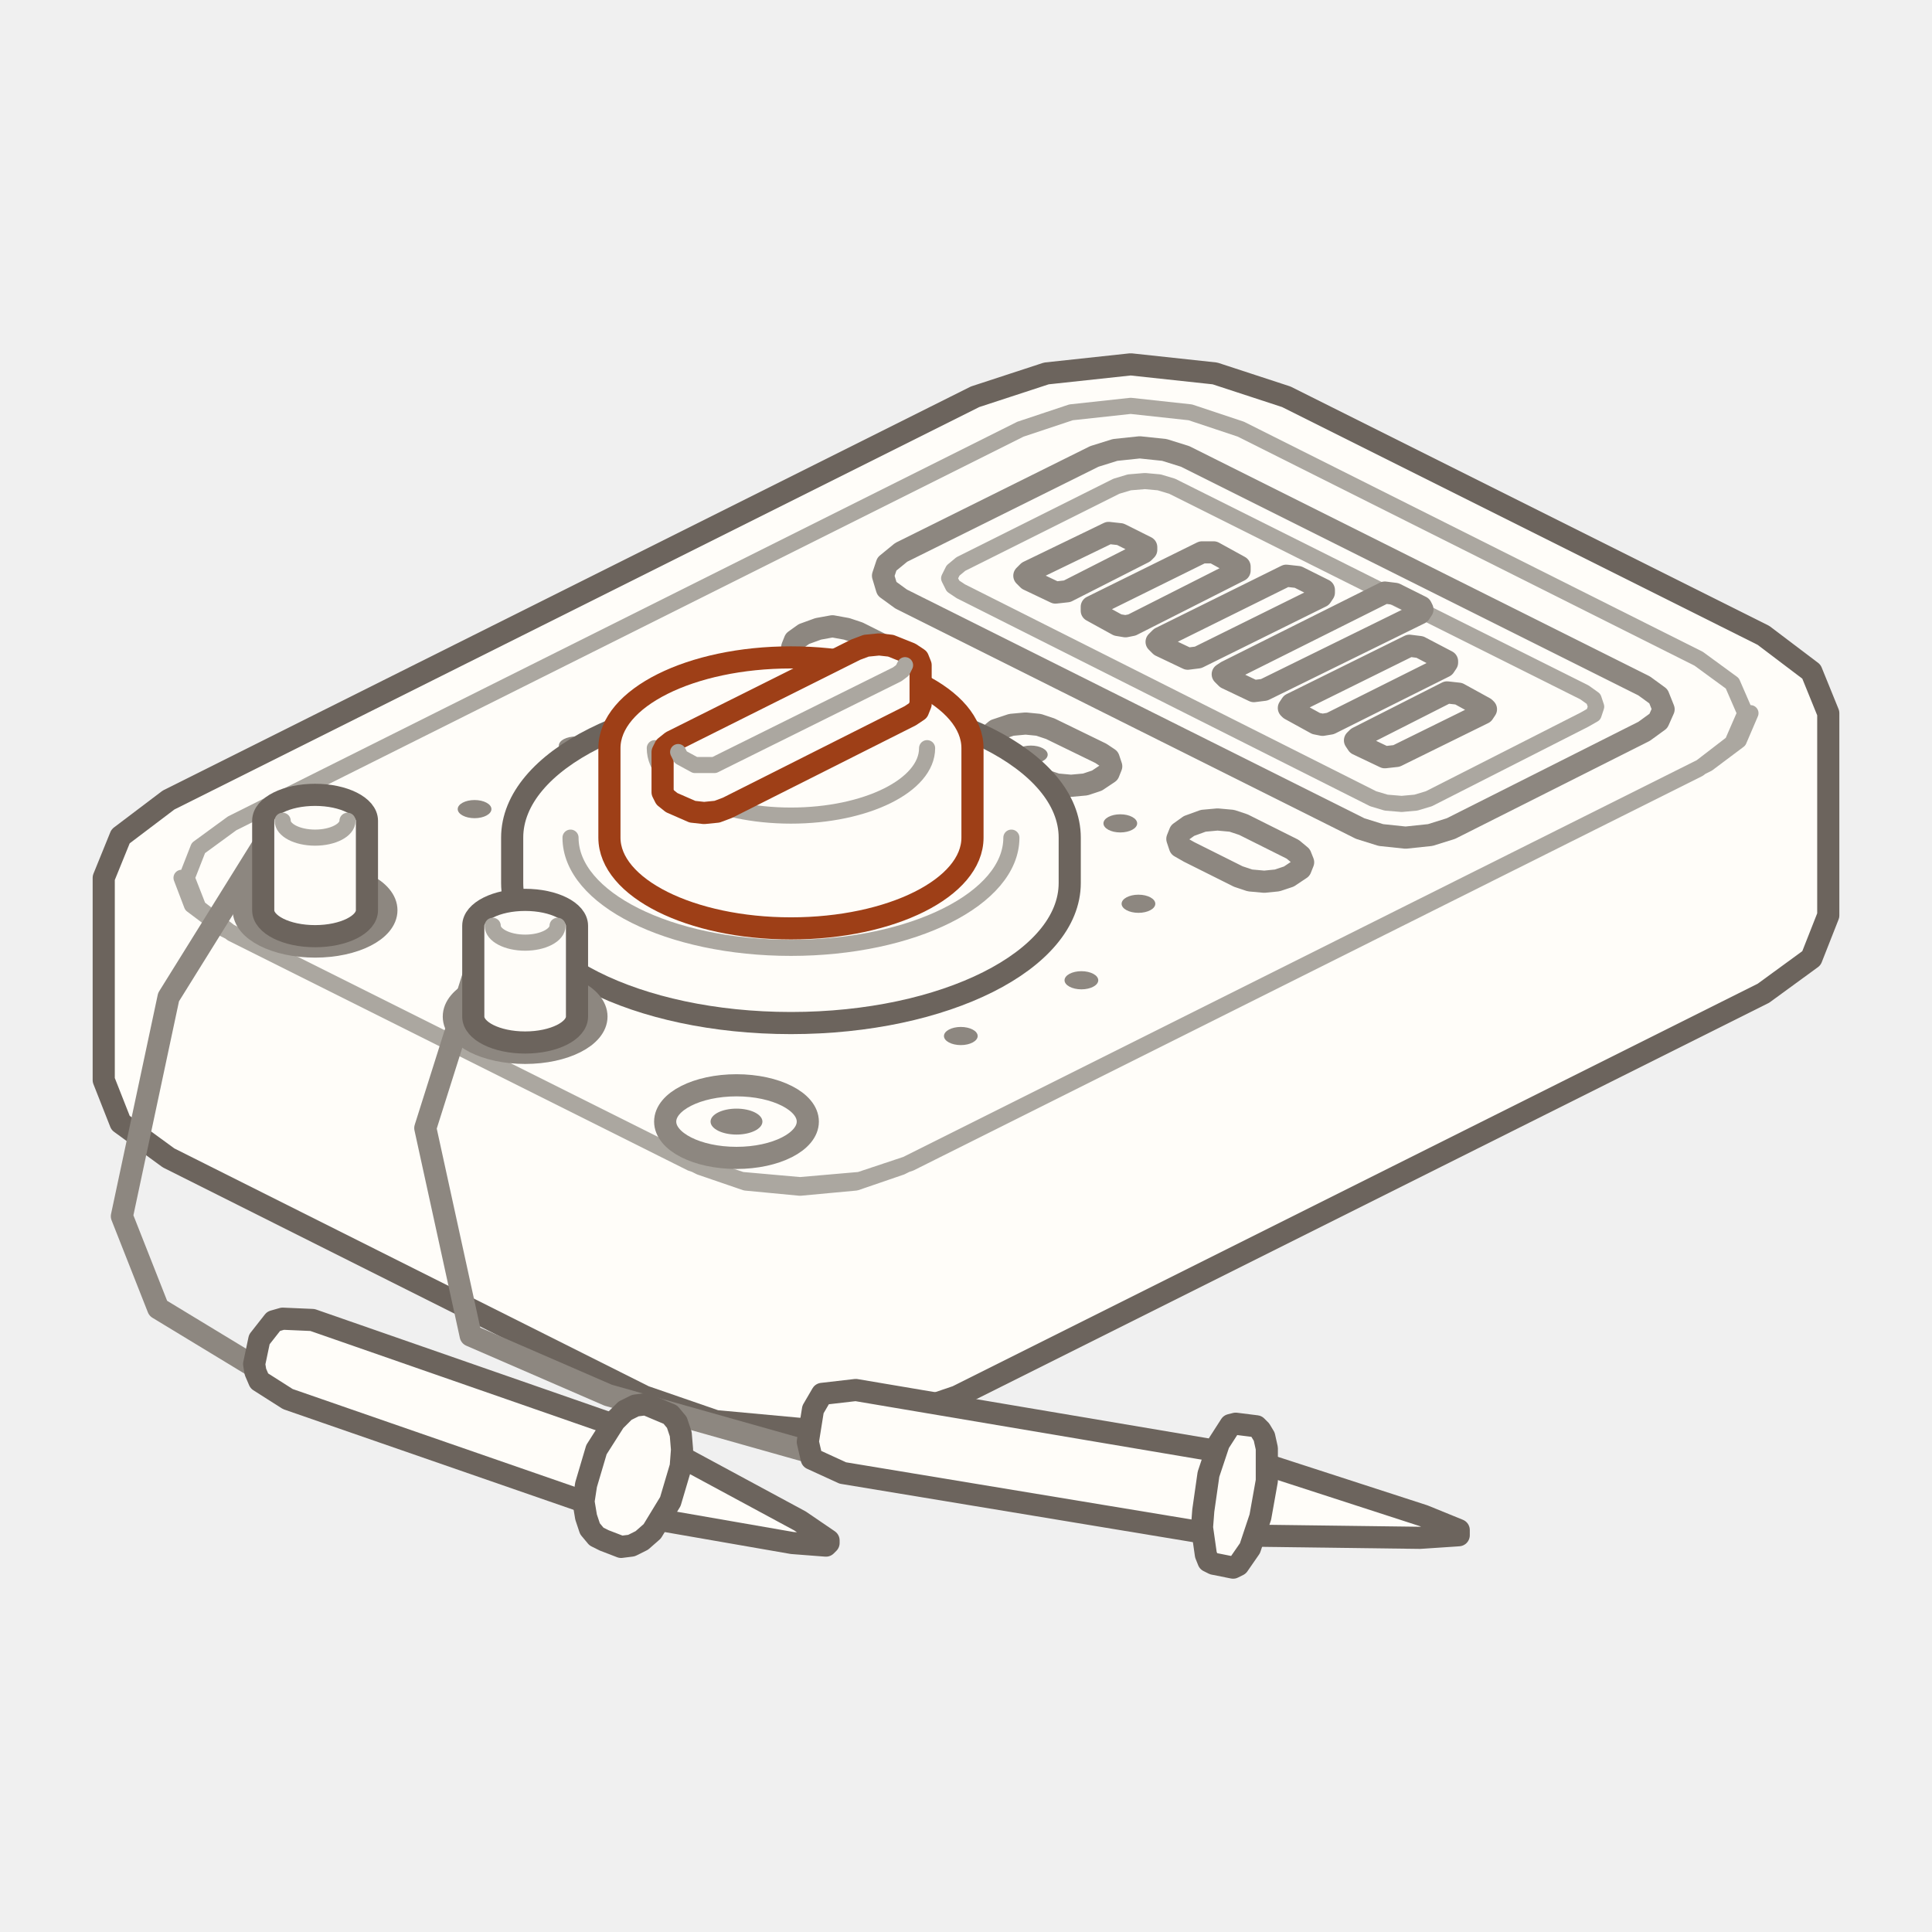
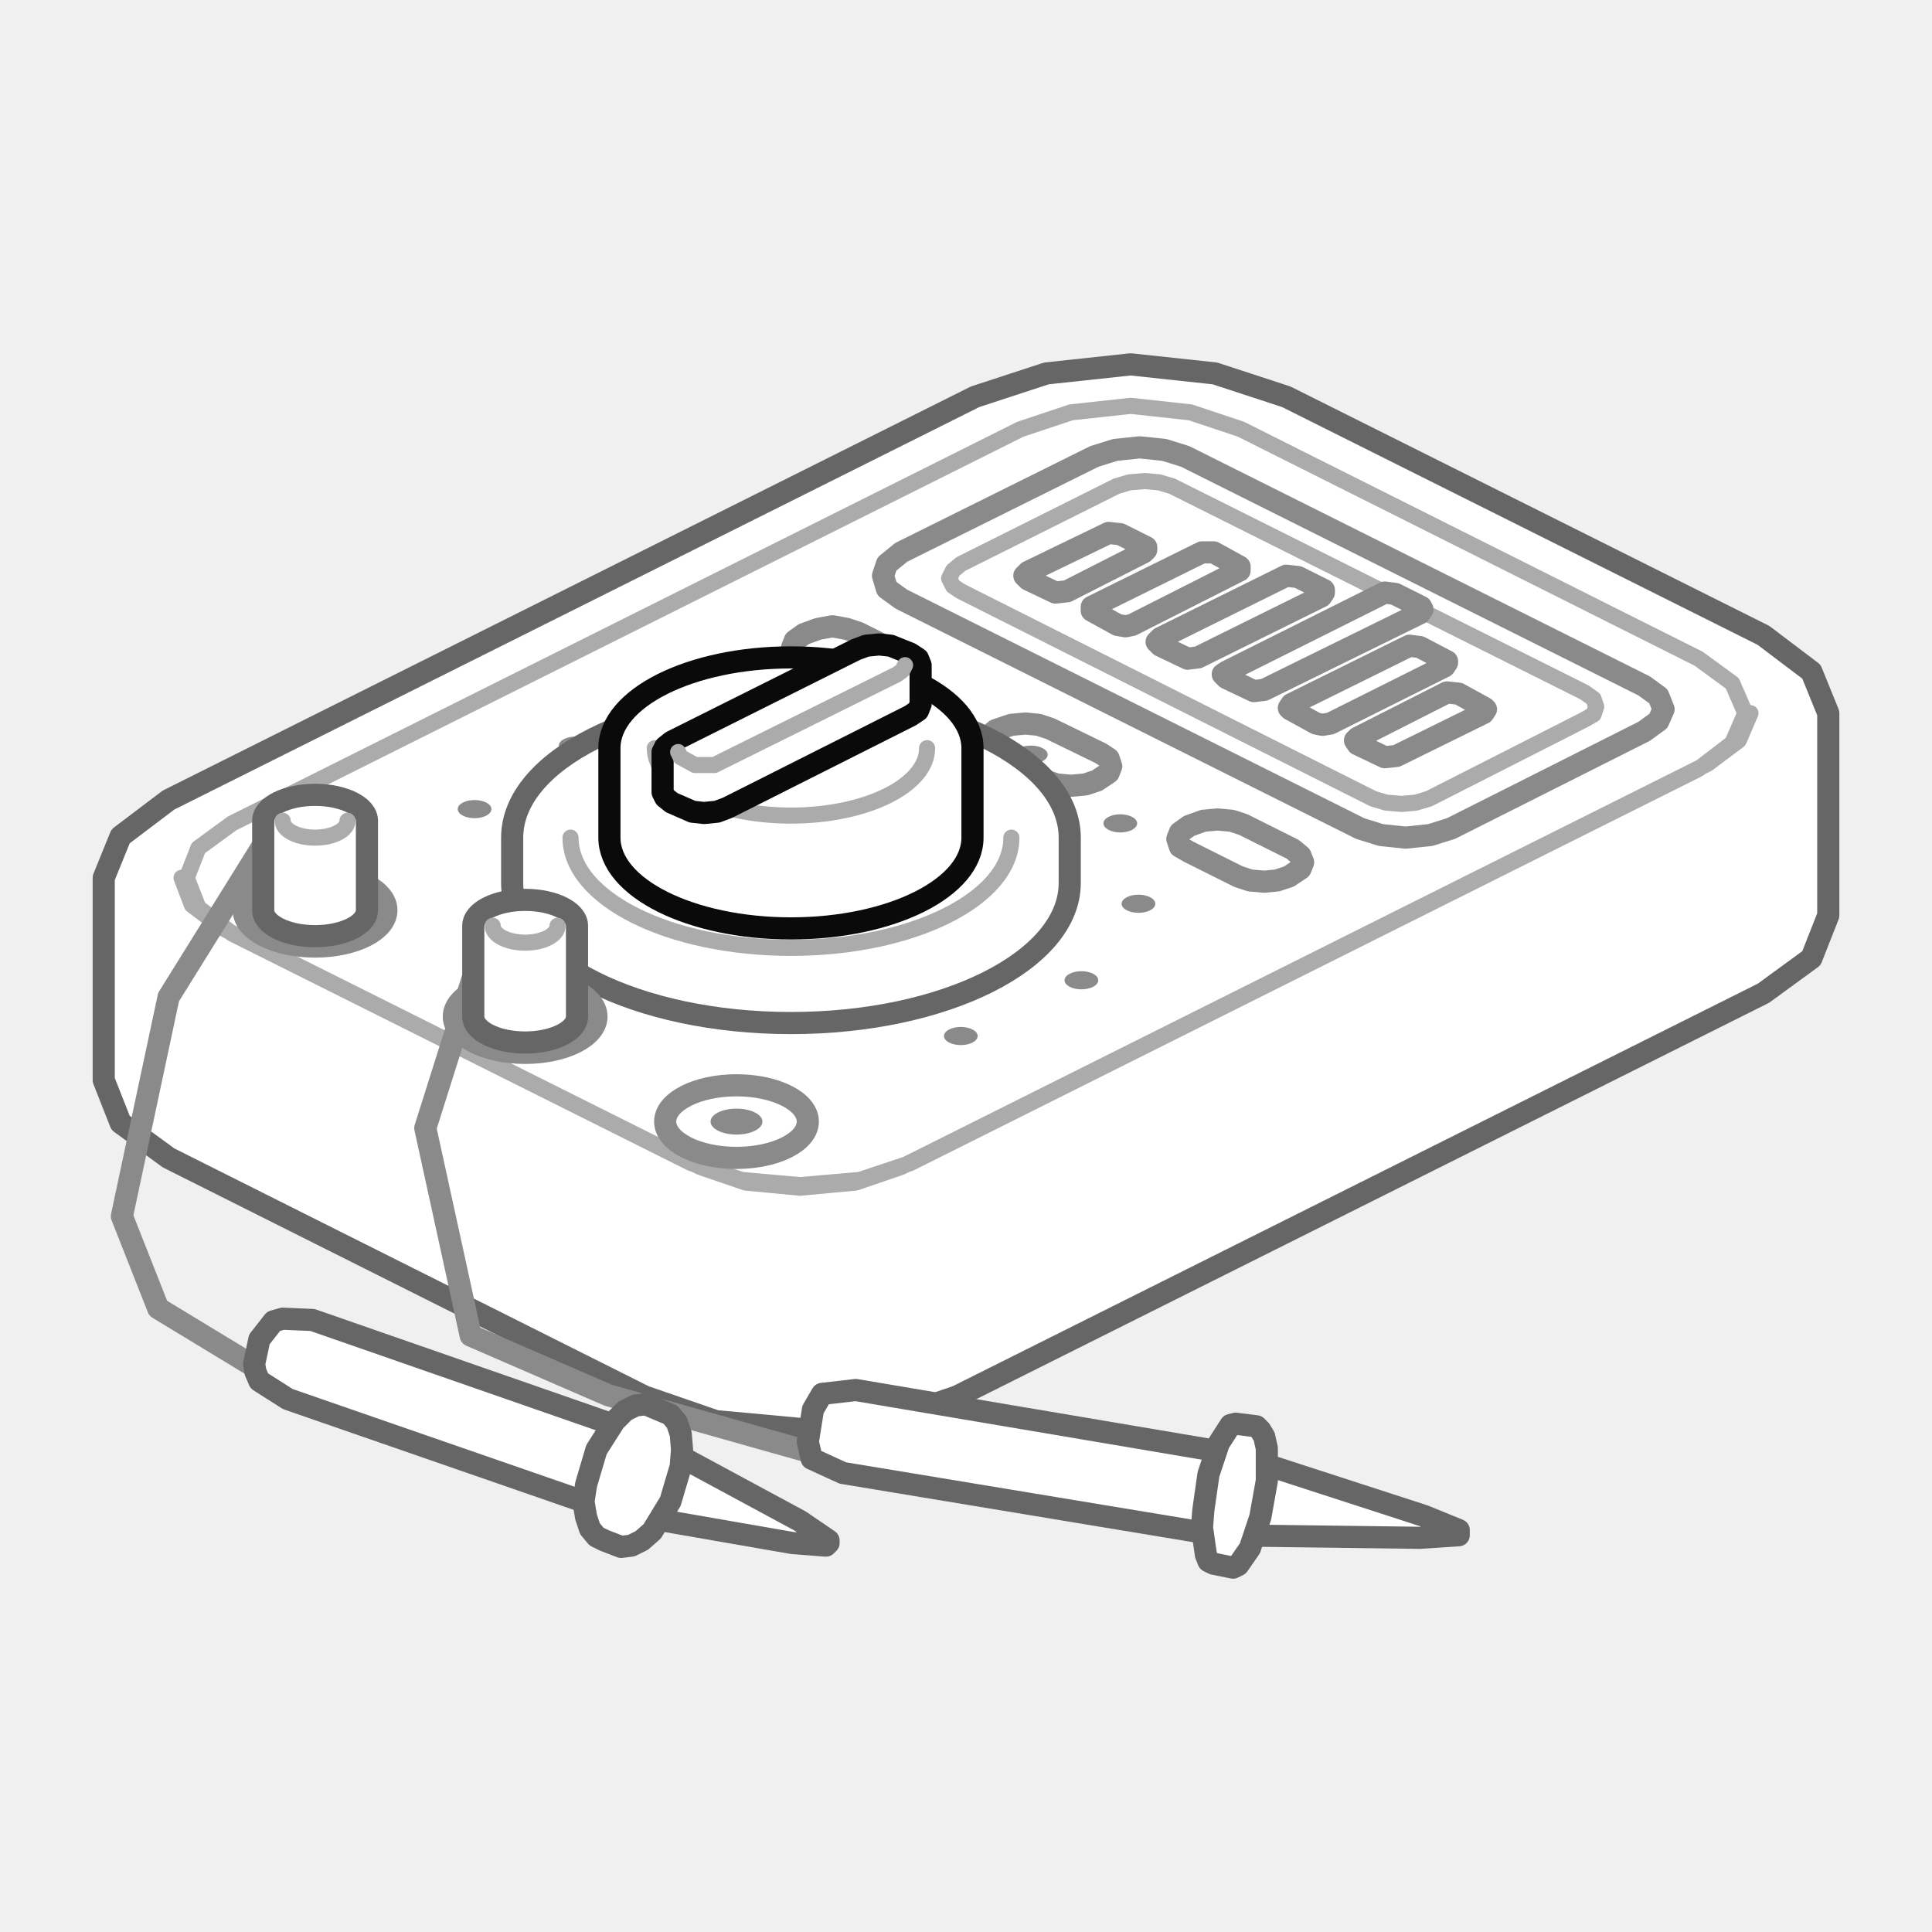
- <svg xmlns="http://www.w3.org/2000/svg" viewBox="-8.72 -4.02 14.9 14.9" width="96" height="96" class="u-icon u-icon--full" fill="#fffdf9" stroke="#6c645d" stroke-width="1.1" stroke-linecap="round" stroke-linejoin="round" data-icon="tests" aria-hidden="true" focusable="false">
+ <svg xmlns="http://www.w3.org/2000/svg" viewBox="-8.72 -4.02 14.9 14.9" width="96" height="96" class="u-icon u-icon--full" fill="#ffffff" stroke="#666666" stroke-width="1.1" stroke-linecap="round" stroke-linejoin="round" data-icon="tests" aria-hidden="true" focusable="false">
  <path d="M-7.92 2.75l.13-.32.37-.28 6.22-3.11.55-.18.65-.07.65.07.55.18 3.68 1.84.37.28.13.32 0 1.56-.13.33-.37.27-6.22 3.11-.56.19-.65.06-.65-.06-.55-.19-3.67-1.84-.37-.27-.13-.33z" vector-effect="non-scaling-stroke" />
-   <path class="ui-s-l" stroke="#aba7a0" stroke-width="0.8" fill="none" d="M4.78 1.48l-.09.21-.24.18-6.22 3.11-.35.12-.43.04-.42-.04-.35-.12-3.68-1.84-.24-.18-.08-.21M-1.7 4.95l-.39.13-.46.04-.45-.04-.39-.13-3.54-1.77-.26-.2-.09-.23.09-.23.26-.19 6.08-3.04.39-.13.46-.05.46.05.39.13 3.53 1.77.26.19.1.23-.1.23-.26.2z" vector-effect="non-scaling-stroke" />
-   <path class="ui-s-m ui-f-g" stroke="#8d8780" d="M2.47 2.37l-.16.05-.19.02-.19-.02-.16-.05-3.54-1.77-.11-.08-.03-.1.03-.09.11-.09 1.49-.74.16-.05.19-.02.19.02.16.05 3.54 1.77.11.08.04.1-.04.09-.11.08z" vector-effect="non-scaling-stroke" />
-   <path class="ui-s-l" stroke="#aba7a0" stroke-width="0.8" fill="none" d="M2.3 2.14l-.1.03-.11.01-.12-.01-.1-.03-3.18-1.6-.06-.04-.03-.06.03-.06.06-.05 1.2-.6.1-.03.12-.01.11.01.1.03 3.18 1.59.07.05.02.06-.02.06-.07.04z" vector-effect="non-scaling-stroke" />
-   <path class="ui-s-m" stroke="#8d8780" fill="none" d="M-.49.54l-.09.01-.21-.1-.03-.03.03-.03.62-.3.09.01.2.1 0 .02-.02.02zM.01.8l-.05.01-.06-.01-.2-.11 0-.03.02-.01.83-.41.09 0 .2.11 0 .03-.02.01zM.52 1.05l-.08.01-.21-.1-.03-.03.03-.03.97-.48.09.01.2.1 0 .02-.02.03zM1.03 1.3l-.08.01-.21-.1-.03-.03.03-.02 1.22-.61.08.01.2.1.01.02-.02.03zM1.54 1.56l-.06.01-.05-.01-.2-.11-.01-.01.02-.03.91-.45.08.01.21.11 0 .01-.02.03zM2.05 1.81l-.09.01-.21-.1-.02-.03.02-.02.69-.35.09.01.2.11.01.01-.02.03zM-1.75 1.26l-.09.03-.1.01-.11-.01-.09-.03-.38-.19-.07-.05-.02-.05.02-.05.07-.05.11-.04.11-.02.11.02.09.03.38.19.06.04.02.06-.02.05zM-.26 2l-.09.03-.11.01-.11-.01-.09-.03-.38-.19-.06-.04-.02-.06.02-.05.06-.05.12-.04.11-.01.1.01.09.03.39.19.06.04.02.06-.02.05zM1.22 2.74l-.09.03-.1.01-.11-.01-.09-.03-.38-.19-.07-.04-.02-.06.02-.05.07-.05.11-.04.11-.01.11.01.09.03.38.19.06.05.02.05-.02.05z" vector-effect="non-scaling-stroke" />
-   <path class="ui-f-m" fill="#8d8780" stroke="none" d="M-5.19 2.22A.13.07 0 1 0 -4.93 2.22A.13.07 0 1 0 -5.19 2.22zM-4.41 1.73A.13.07 0 1 0 -4.15 1.73A.13.07 0 1 0 -4.41 1.73zM-3.26 1.46A.13.07 0 1 0 -3 1.46A.13.07 0 1 0 -3.26 1.46zM-2 1.49A.13.07 0 1 0 -1.74 1.49A.13.07 0 1 0 -2 1.49zM-.9 1.8A.13.07 0 1 0 -.64 1.8A.13.07 0 1 0 -.9 1.8zM-.21 2.33A.13.07 0 1 0 .05 2.33A.13.07 0 1 0 -.21 2.33zM-.07 2.95A.13.07 0 1 0 .19 2.95A.13.07 0 1 0 -.07 2.95zM-.51 3.54A.13.07 0 1 0 -.25 3.54A.13.07 0 1 0 -.51 3.54zM-1.44 3.97A.13.07 0 1 0 -1.18 3.97A.13.07 0 1 0 -1.44 3.97z" />
+   <path class="ui-s-l" stroke="#ababab" stroke-width="0.8" fill="none" d="M4.78 1.48l-.09.21-.24.18-6.22 3.11-.35.12-.43.04-.42-.04-.35-.12-3.68-1.84-.24-.18-.08-.21M-1.7 4.95l-.39.13-.46.04-.45-.04-.39-.13-3.54-1.77-.26-.2-.09-.23.09-.23.26-.19 6.08-3.04.39-.13.46-.05.46.05.39.13 3.53 1.77.26.19.1.23-.1.23-.26.2z" vector-effect="non-scaling-stroke" />
+   <path class="ui-s-m ui-f-g" stroke="#8a8a8a" d="M2.47 2.37l-.16.05-.19.02-.19-.02-.16-.05-3.54-1.77-.11-.08-.03-.1.03-.09.11-.09 1.49-.74.16-.05.19-.02.19.02.16.05 3.54 1.77.11.08.04.1-.04.09-.11.08z" vector-effect="non-scaling-stroke" />
+   <path class="ui-s-l" stroke="#ababab" stroke-width="0.8" fill="none" d="M2.3 2.14l-.1.03-.11.01-.12-.01-.1-.03-3.18-1.6-.06-.04-.03-.06.03-.06.06-.05 1.2-.6.1-.03.12-.01.11.01.1.03 3.18 1.59.07.05.02.06-.02.06-.07.04z" vector-effect="non-scaling-stroke" />
+   <path class="ui-s-m" stroke="#8a8a8a" fill="none" d="M-.49.54l-.09.01-.21-.1-.03-.03.03-.03.62-.3.09.01.2.1 0 .02-.02.02zM.01.8l-.05.01-.06-.01-.2-.11 0-.03.02-.01.83-.41.09 0 .2.11 0 .03-.02.01zM.52 1.05l-.08.01-.21-.1-.03-.03.03-.03.97-.48.09.01.2.1 0 .02-.02.03zM1.03 1.3l-.08.01-.21-.1-.03-.03.03-.02 1.22-.61.08.01.2.1.01.02-.02.03zM1.54 1.56l-.06.01-.05-.01-.2-.11-.01-.01.02-.03.91-.45.08.01.21.11 0 .01-.02.03zM2.05 1.81l-.09.01-.21-.1-.02-.03.02-.02.69-.35.09.01.2.11.01.01-.02.03zM-1.75 1.26l-.09.03-.1.01-.11-.01-.09-.03-.38-.19-.07-.05-.02-.05.02-.05.07-.05.11-.04.11-.02.11.02.09.03.38.19.06.04.02.06-.02.05zM-.26 2l-.09.03-.11.01-.11-.01-.09-.03-.38-.19-.06-.04-.02-.06.02-.05.06-.05.12-.04.11-.01.1.01.09.03.39.19.06.04.02.06-.02.05zM1.22 2.74l-.09.03-.1.01-.11-.01-.09-.03-.38-.19-.07-.04-.02-.06.02-.05.07-.05.11-.04.11-.01.11.01.09.03.38.19.06.05.02.05-.02.05z" vector-effect="non-scaling-stroke" />
+   <path class="ui-f-m" fill="#8a8a8a" stroke="none" d="M-5.19 2.22A.13.07 0 1 0 -4.93 2.22A.13.07 0 1 0 -5.19 2.22zM-4.41 1.73A.13.07 0 1 0 -4.15 1.73A.13.07 0 1 0 -4.41 1.73zM-3.26 1.46A.13.07 0 1 0 -3 1.46A.13.07 0 1 0 -3.26 1.46zM-2 1.49A.13.07 0 1 0 -1.74 1.49A.13.07 0 1 0 -2 1.49zM-.9 1.8A.13.07 0 1 0 -.64 1.8A.13.07 0 1 0 -.9 1.8zM-.21 2.33A.13.07 0 1 0 .05 2.33A.13.07 0 1 0 -.21 2.33zM-.07 2.95A.13.07 0 1 0 .19 2.95A.13.07 0 1 0 -.07 2.95zM-.51 3.54A.13.07 0 1 0 -.25 3.54A.13.07 0 1 0 -.51 3.54zM-1.44 3.97A.13.07 0 1 0 -1.18 3.97A.13.07 0 1 0 -1.44 3.97z" />
  <path d="M-4.77 2.44A2.15 1.08 0 0 1 -.47 2.44L-.47 2.79A2.15 1.08 0 0 1 -4.77 2.79z" vector-effect="non-scaling-stroke" />
-   <path class="ui-s-l" stroke="#aba7a0" stroke-width="0.8" fill="none" d="M-4.32 2.44A1.7.85 0 0 0 -.92 2.44" vector-effect="non-scaling-stroke" />
-   <path class="ui-s-a ui-f-g" stroke="#9e3f17" d="M-4.02 1.75A1.4.7 0 0 1 -1.22 1.75L-1.22 2.44A1.4.7 0 0 1 -4.02 2.44z" vector-effect="non-scaling-stroke" />
-   <path class="ui-s-l" stroke="#aba7a0" stroke-width="0.8" fill="none" d="M-3.67 1.75A1.05.52 0 0 0 -1.57 1.75" vector-effect="non-scaling-stroke" />
-   <path class="ui-s-a ui-f-g" stroke="#9e3f17" d="M-3.61 1.78l.02-.04.05-.04 1.42-.71.08-.03.1-.01.09.01.15.06.06.04.02.05 0 .3-.02.05-.06.04-1.41.71-.08.03-.1.01-.09-.01-.16-.07-.05-.04-.02-.04z" vector-effect="non-scaling-stroke" />
-   <path class="ui-s-l" stroke="#aba7a0" stroke-width="0.8" fill="none" d="M-1.74 1.11l-.02.04-.04.03-1.35.67-.06.03-.15 0-.11-.06-.02-.04" vector-effect="non-scaling-stroke" />
-   <path class="ui-s-m" stroke="#8d8780" fill="none" d="M-6.84 3A.55.28 0 1 0 -5.74 3A.55.28 0 1 0 -6.84 3z" vector-effect="non-scaling-stroke" />
-   <path class="ui-f-m" fill="#8d8780" stroke="none" d="M-6.49 3A.2.1 0 1 0 -6.09 3A.2.1 0 1 0 -6.49 3z" />
-   <path class="ui-s-m" stroke="#8d8780" fill="none" d="M-5.22 3.82A.55.28 0 1 0 -4.12 3.82A.55.28 0 1 0 -5.22 3.82z" vector-effect="non-scaling-stroke" />
-   <path class="ui-f-m" fill="#8d8780" stroke="none" d="M-4.87 3.82A.2.1 0 1 0 -4.47 3.82A.2.1 0 1 0 -4.87 3.82z" />
-   <path class="ui-s-m" stroke="#8d8780" fill="none" d="M-3.59 4.63A.55.28 0 1 0 -2.49 4.63A.55.28 0 1 0 -3.59 4.63z" vector-effect="non-scaling-stroke" />
-   <path class="ui-f-m" fill="#8d8780" stroke="none" d="M-3.24 4.63A.2.1 0 1 0 -2.84 4.63A.2.1 0 1 0 -3.24 4.63z" />
-   <path class="ui-s-m" stroke="#8d8780" fill="none" d="M-6.29 2.31l-.29.01-.84 1.35-.36 1.69.28.71.89.54" vector-effect="non-scaling-stroke" />
+   <path class="ui-s-l" stroke="#ababab" stroke-width="0.8" fill="none" d="M-4.32 2.44A1.7.85 0 0 0 -.92 2.44" vector-effect="non-scaling-stroke" />
+   <path class="ui-s-a ui-f-g" stroke="#0a0a0a" d="M-4.02 1.75A1.4.7 0 0 1 -1.22 1.75L-1.22 2.44A1.4.7 0 0 1 -4.02 2.44z" vector-effect="non-scaling-stroke" />
+   <path class="ui-s-l" stroke="#ababab" stroke-width="0.8" fill="none" d="M-3.67 1.75A1.05.52 0 0 0 -1.57 1.75" vector-effect="non-scaling-stroke" />
+   <path class="ui-s-a ui-f-g" stroke="#0a0a0a" d="M-3.61 1.78l.02-.04.05-.04 1.42-.71.08-.03.1-.01.09.01.15.06.06.04.02.05 0 .3-.02.05-.06.04-1.41.71-.08.03-.1.01-.09-.01-.16-.07-.05-.04-.02-.04z" vector-effect="non-scaling-stroke" />
+   <path class="ui-s-l" stroke="#ababab" stroke-width="0.8" fill="none" d="M-1.74 1.11l-.02.04-.04.03-1.35.67-.06.03-.15 0-.11-.06-.02-.04" vector-effect="non-scaling-stroke" />
+   <path class="ui-s-m" stroke="#8a8a8a" fill="none" d="M-6.84 3A.55.28 0 1 0 -5.74 3A.55.28 0 1 0 -6.84 3z" vector-effect="non-scaling-stroke" />
+   <path class="ui-f-m" fill="#8a8a8a" stroke="none" d="M-6.49 3A.2.1 0 1 0 -6.09 3A.2.1 0 1 0 -6.49 3z" />
+   <path class="ui-s-m" stroke="#8a8a8a" fill="none" d="M-5.22 3.82A.55.28 0 1 0 -4.12 3.82A.55.28 0 1 0 -5.22 3.82z" vector-effect="non-scaling-stroke" />
+   <path class="ui-f-m" fill="#8a8a8a" stroke="none" d="M-4.87 3.82A.2.1 0 1 0 -4.47 3.82A.2.1 0 1 0 -4.87 3.82z" />
+   <path class="ui-s-m" stroke="#8a8a8a" fill="none" d="M-3.59 4.63A.55.28 0 1 0 -2.49 4.63A.55.28 0 1 0 -3.59 4.63z" vector-effect="non-scaling-stroke" />
+   <path class="ui-f-m" fill="#8a8a8a" stroke="none" d="M-3.24 4.63A.2.1 0 1 0 -2.84 4.63A.2.1 0 1 0 -3.24 4.63z" />
+   <path class="ui-s-m" stroke="#8a8a8a" fill="none" d="M-6.29 2.31l-.29.01-.84 1.35-.36 1.69.28.71.89.54" vector-effect="non-scaling-stroke" />
  <path d="M-6.69 2.31A.4.2 0 0 1 -5.89 2.31L-5.89 3A.4.2 0 0 1 -6.69 3z" vector-effect="non-scaling-stroke" />
-   <path class="ui-s-l" stroke="#aba7a0" stroke-width="0.8" fill="none" d="M-6.54 2.31A.25.13 0 0 0 -6.04 2.31" vector-effect="non-scaling-stroke" />
-   <path class="ui-s-m" stroke="#8d8780" fill="none" d="M-4.67 3.12l-.28.01-.49 1.55.35 1.6 1.06.46 1.63.46" vector-effect="non-scaling-stroke" />
+   <path class="ui-s-l" stroke="#ababab" stroke-width="0.8" fill="none" d="M-6.54 2.31A.25.13 0 0 0 -6.04 2.31" vector-effect="non-scaling-stroke" />
+   <path class="ui-s-m" stroke="#8a8a8a" fill="none" d="M-4.67 3.12l-.28.01-.49 1.55.35 1.6 1.06.46 1.63.46" vector-effect="non-scaling-stroke" />
  <path d="M-5.07 3.12A.4.2 0 0 1 -4.27 3.12L-4.27 3.82A.4.2 0 0 1 -5.07 3.82z" vector-effect="non-scaling-stroke" />
-   <path class="ui-s-l" stroke="#aba7a0" stroke-width="0.8" fill="none" d="M-4.92 3.12A.25.13 0 0 0 -4.42 3.12" vector-effect="non-scaling-stroke" />
+   <path class="ui-s-l" stroke="#ababab" stroke-width="0.8" fill="none" d="M-4.92 3.12A.25.13 0 0 0 -4.42 3.12" vector-effect="non-scaling-stroke" />
  <path d="M-6.76 6.5l.04-.19.11-.14.07-.02.23.01 2.5.87 1.26.68.22.15 0 .02-.02.02-.26-.02-1.38-.24-2.51-.87-.22-.14-.03-.07z" vector-effect="non-scaling-stroke" />
  <path d="M-4.22 7.56l.02-.13.08-.27.14-.22.08-.08.08-.04.08-.01.19.08.05.06.03.09.01.12-.01.13-.08.27-.14.23-.08.07-.08.04-.08.01-.13-.05-.06-.03-.05-.06-.03-.09z" vector-effect="non-scaling-stroke" />
  <path d="M-2.49 7.1l.04-.25.07-.12.26-.03 2.9.49 1.48.48.27.11 0 .02 0 .02-.3.02-1.55-.02-2.9-.48-.24-.11z" vector-effect="non-scaling-stroke" />
  <path d="M.55 7.76l.01-.13.04-.28.08-.24.09-.14.04-.01.16.02.03.03.03.05.02.09 0 .25-.05.28-.08.24-.09.13-.04.02-.15-.03-.04-.02-.02-.05z" vector-effect="non-scaling-stroke" />
</svg>
